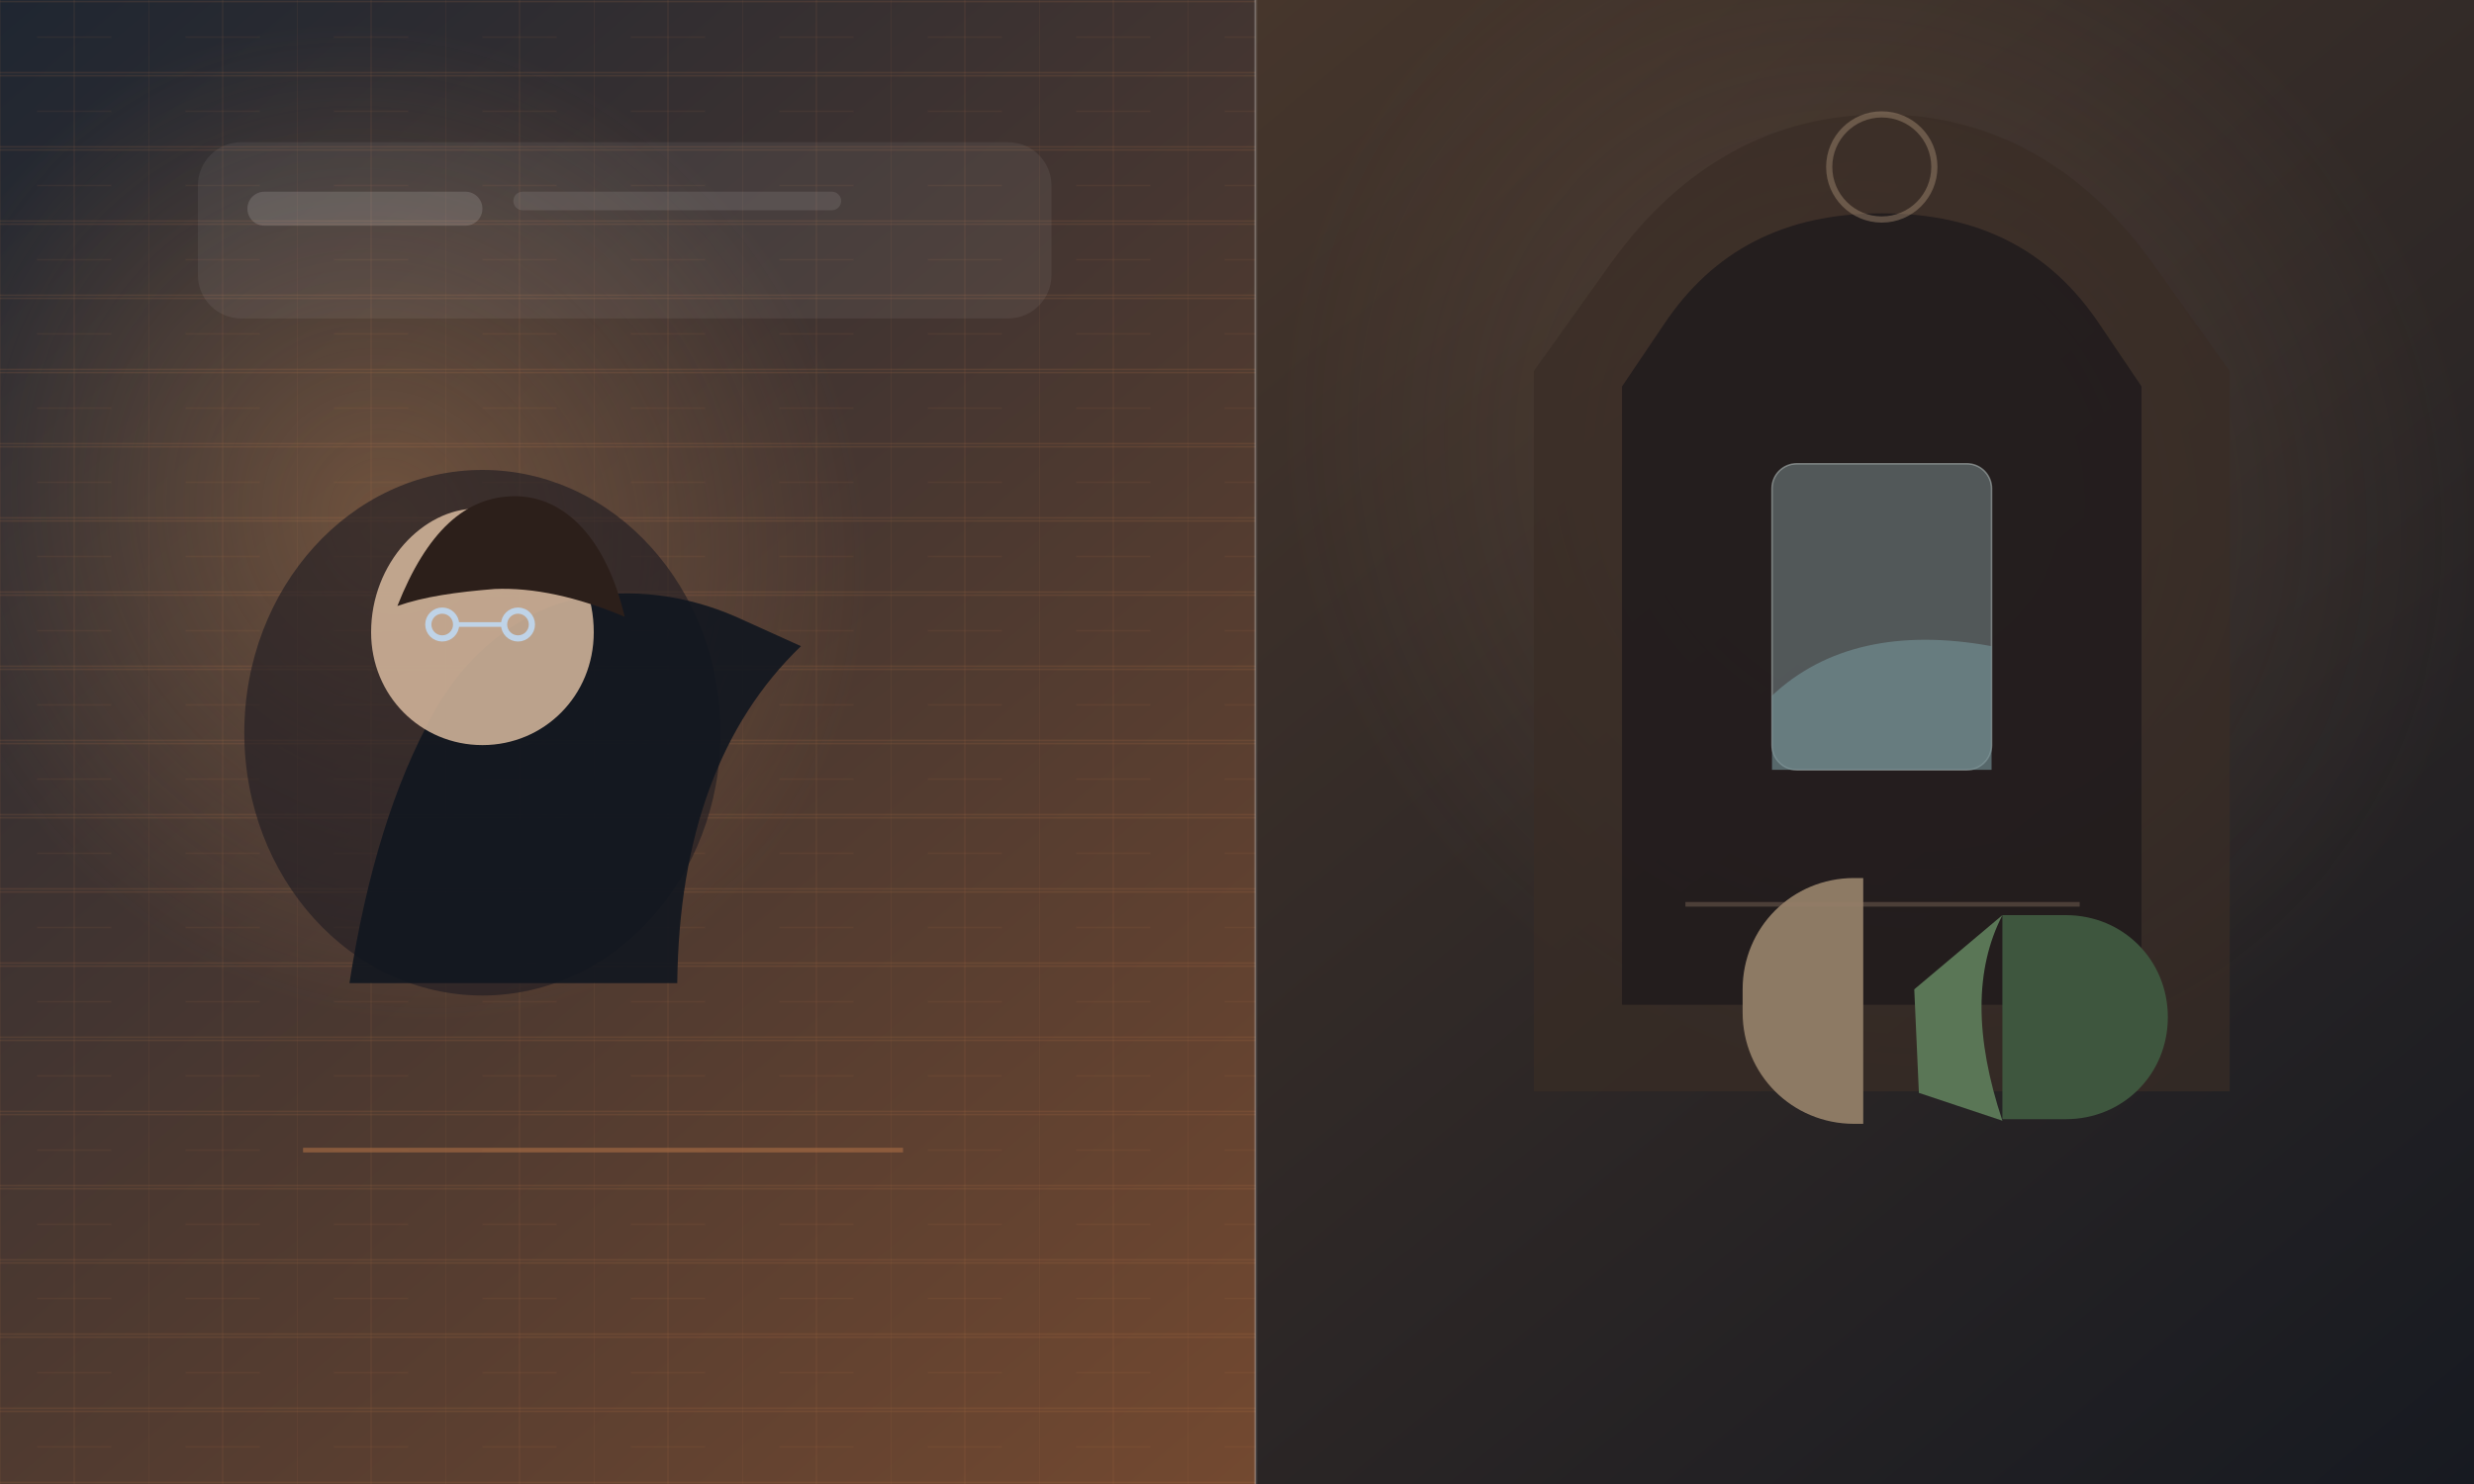
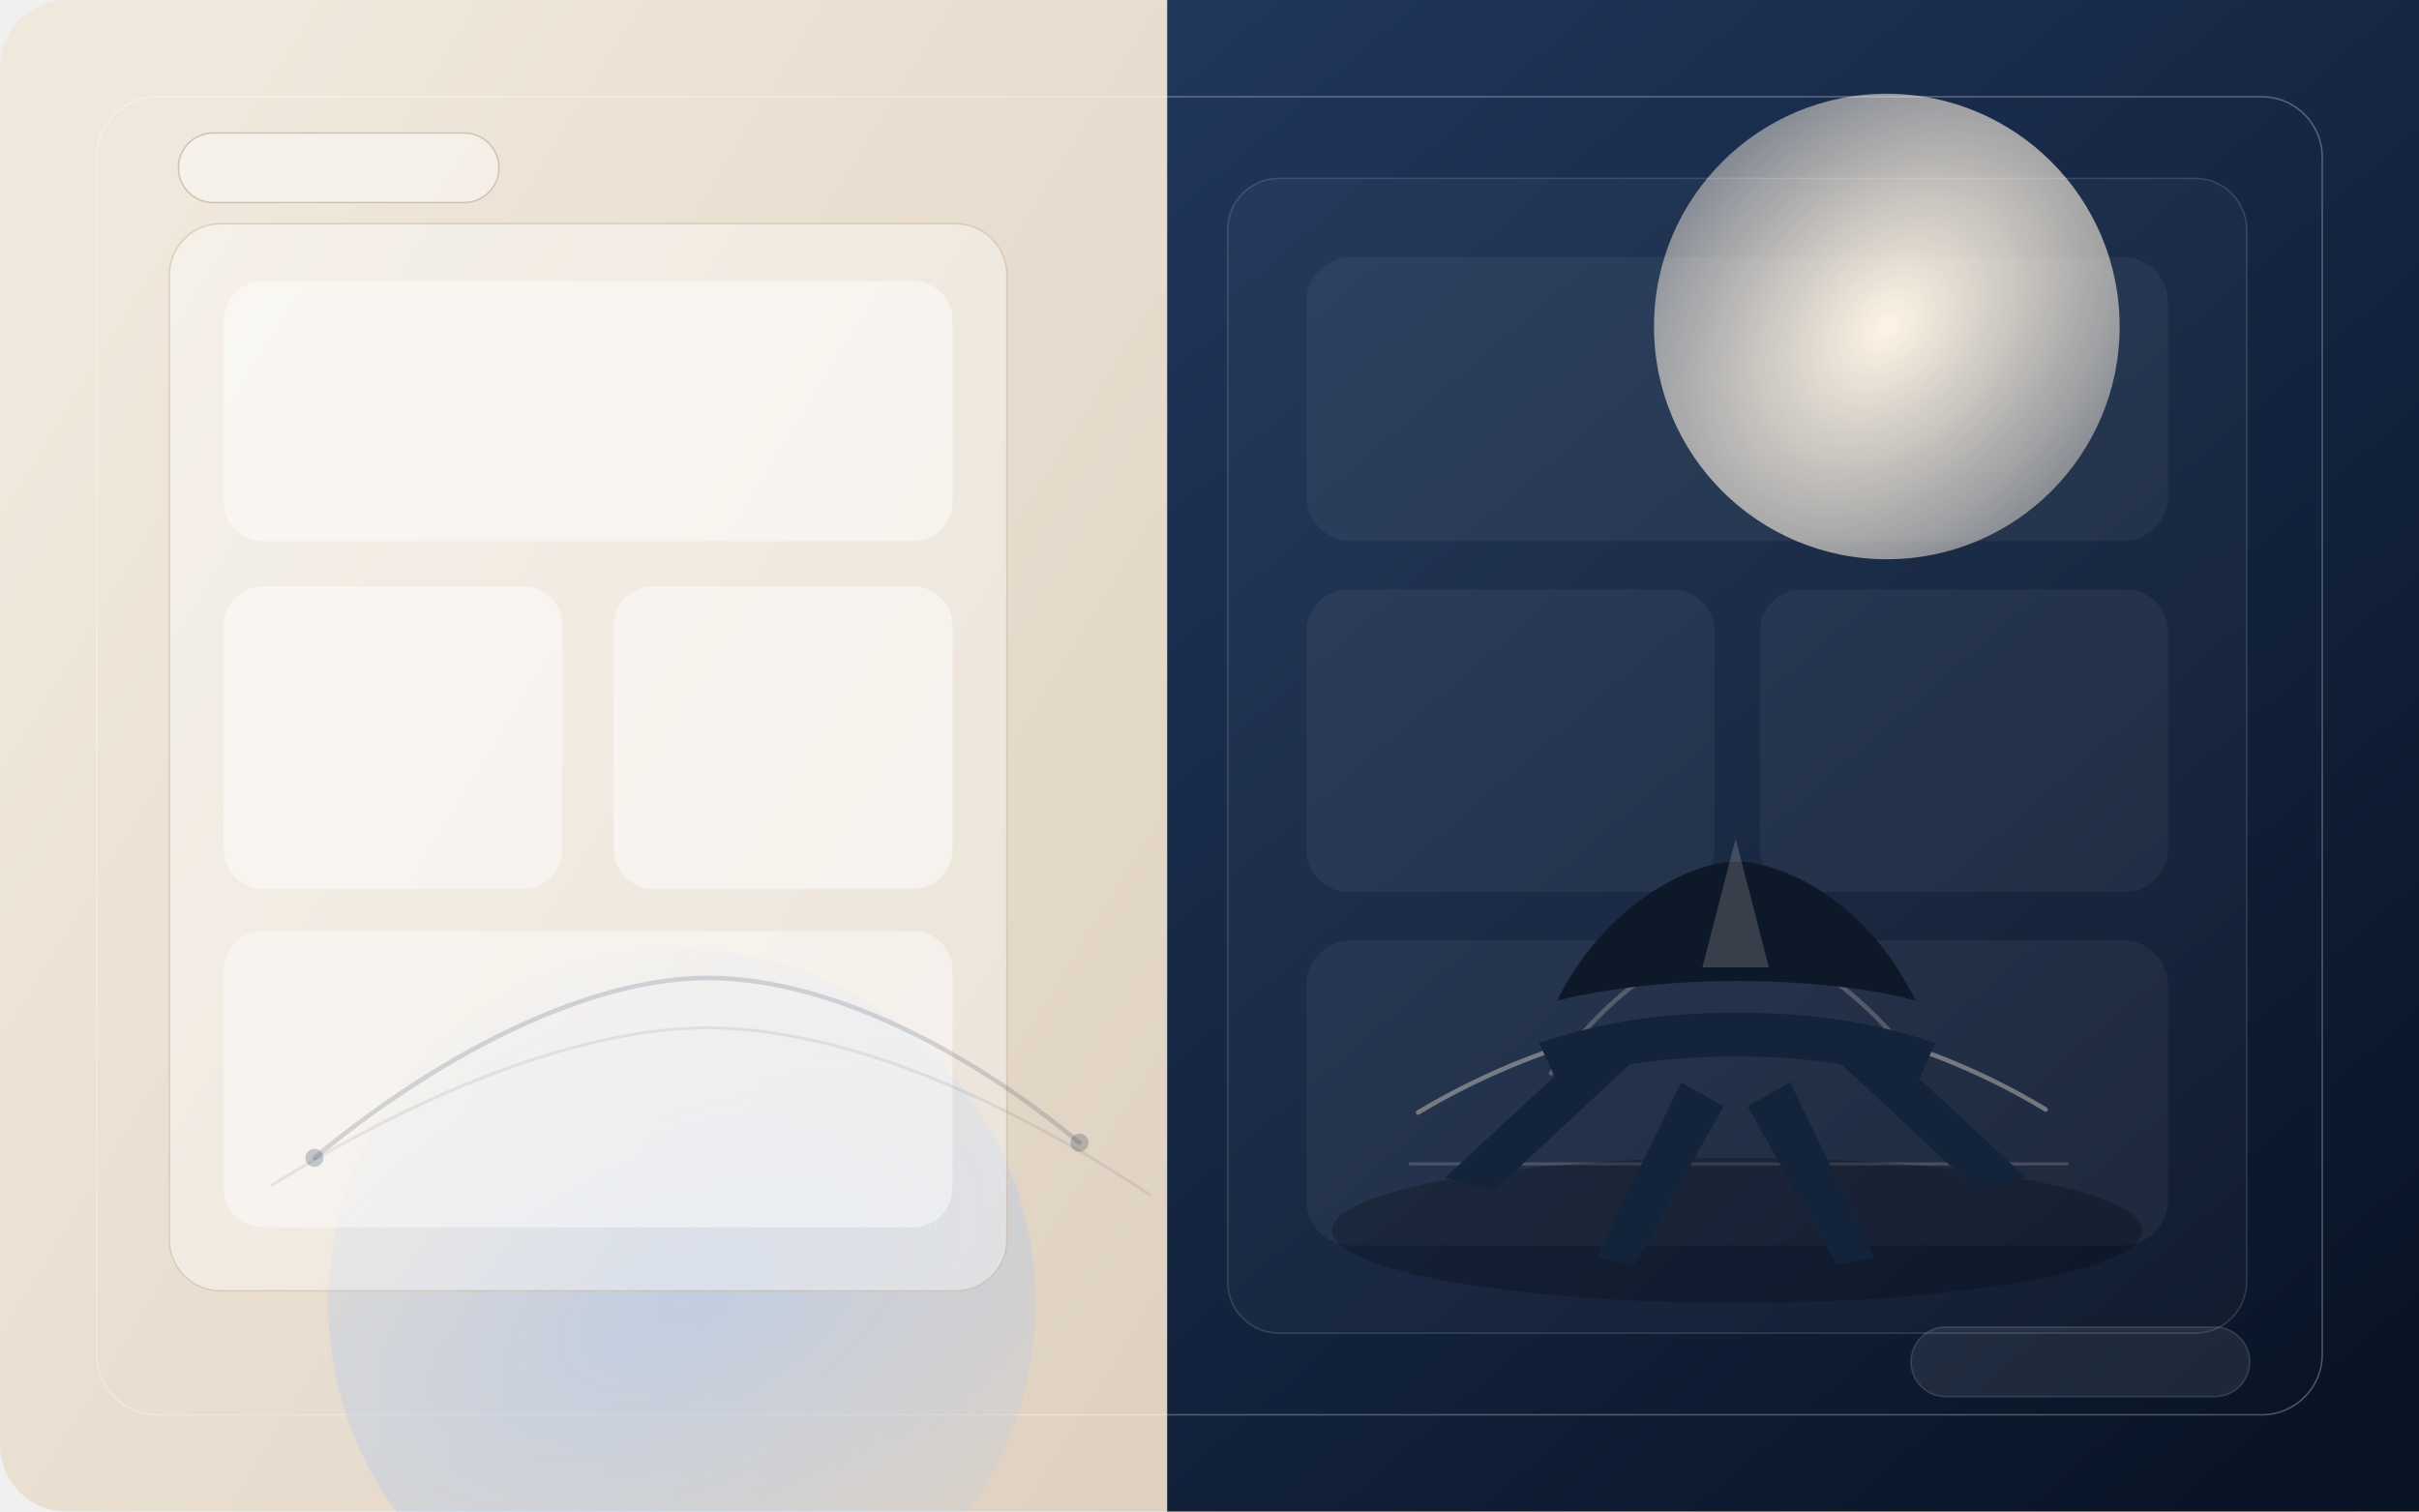
- <svg xmlns="http://www.w3.org/2000/svg" width="1600" height="960" viewBox="0 0 1600 960" fill="none">
+ <svg xmlns="http://www.w3.org/2000/svg" width="1600" height="1000" viewBox="0 0 1600 1000" fill="none">
  <defs>
-     <linearGradient id="leftBg" x1="0" y1="0" x2="812" y2="960" gradientUnits="userSpaceOnUse">
-       <stop stop-color="#1F2631" />
-       <stop offset="1" stop-color="#734930" />
+     <linearGradient id="bg" x1="132" y1="92" x2="1475" y2="923" gradientUnits="userSpaceOnUse">
+       <stop stop-color="#F0E8DC" />
+       <stop offset="0.48" stop-color="#E3D7C7" />
+       <stop offset="1" stop-color="#D4C3B0" />
    </linearGradient>
-     <linearGradient id="rightBg" x1="812" y1="0" x2="1600" y2="960" gradientUnits="userSpaceOnUse">
-       <stop stop-color="#46362C" />
-       <stop offset="1" stop-color="#171A21" />
+     <linearGradient id="navy" x1="727" y1="77" x2="1500" y2="971" gradientUnits="userSpaceOnUse">
+       <stop stop-color="#20365B" />
+       <stop offset="1" stop-color="#091426" />
    </linearGradient>
-     <radialGradient id="leftGlow" cx="0" cy="0" r="1" gradientUnits="userSpaceOnUse" gradientTransform="translate(252 338) rotate(57.9953) scale(331.598 301.871)">
-       <stop stop-color="#D69256" stop-opacity="0.34" />
-       <stop offset="1" stop-color="#D69256" stop-opacity="0" />
+     <radialGradient id="sun" cx="0" cy="0" r="1" gradientUnits="userSpaceOnUse" gradientTransform="translate(1248 216) rotate(133.211) scale(398.491 286.828)">
+       <stop stop-color="#FFF4E3" />
+       <stop offset="1" stop-color="#FFF4E3" stop-opacity="0" />
    </radialGradient>
-     <radialGradient id="rightGlow" cx="0" cy="0" r="1" gradientUnits="userSpaceOnUse" gradientTransform="translate(1215 310) rotate(52.3702) scale(412.467 372.771)">
-       <stop stop-color="#9C795D" stop-opacity="0.22" />
-       <stop offset="1" stop-color="#9C795D" stop-opacity="0" />
+     <radialGradient id="blueGlow" cx="0" cy="0" r="1" gradientUnits="userSpaceOnUse" gradientTransform="translate(451 862) rotate(-24.625) scale(500.037 278.188)">
+       <stop stop-color="#96BFFF" stop-opacity="0.44" />
+       <stop offset="1" stop-color="#96BFFF" stop-opacity="0" />
    </radialGradient>
-     <pattern id="brick" width="96" height="48" patternUnits="userSpaceOnUse">
-       <path d="M0 1H96" stroke="#E38D56" stroke-opacity="0.34" />
-       <path d="M0 47H96" stroke="#E38D56" stroke-opacity="0.34" />
-       <path d="M0 0V48" stroke="#E38D56" stroke-opacity="0.22" />
-       <path d="M48 0V48" stroke="#E38D56" stroke-opacity="0.22" />
-       <path d="M24 24H72" stroke="#E38D56" stroke-opacity="0.18" />
-     </pattern>
  </defs>
-   <rect width="812" height="960" fill="url(#leftBg)" />
-   <rect x="812" width="788" height="960" fill="url(#rightBg)" />
-   <rect width="812" height="960" fill="url(#leftGlow)" />
-   <rect x="812" width="788" height="960" fill="url(#rightGlow)" />
-   <rect width="812" height="960" fill="url(#brick)" opacity="0.34" />
-   <path d="M812 0V960" stroke="rgba(255,255,255,0.14)" stroke-width="2" />
-   <rect x="128" y="92" width="552" height="114" rx="28" fill="white" fill-opacity="0.06" />
-   <rect x="160" y="124" width="152" height="22" rx="11" fill="white" fill-opacity="0.14" />
-   <rect x="332" y="124" width="212" height="12" rx="6" fill="white" fill-opacity="0.1" />
-   <ellipse cx="312" cy="474" rx="154" ry="170" fill="#201C22" fill-opacity="0.62" />
-   <path d="M226 636C237 565 255 507 280 462C301 423 335 396 374 387C408 380 444 385 476 399L518 418C466 468 439 541 438 636H226Z" fill="#111720" fill-opacity="0.9" />
-   <path d="M308 329C350 329 384 364 384 409C384 450 352 482 312 482C272 482 240 450 240 409C240 364 274 329 308 329Z" fill="#D2B49B" fill-opacity="0.88" />
-   <path d="M257 392C276 344 301 321 333 321C365 321 392 348 404 399C373 386 345 380 320 381C295 383 274 386 257 392Z" fill="#2C1F1A" />
-   <circle cx="286" cy="404" r="9" stroke="#BFD3E7" stroke-width="4" />
-   <circle cx="335" cy="404" r="9" stroke="#BFD3E7" stroke-width="4" />
-   <path d="M294 404H327" stroke="#BFD3E7" stroke-width="3" />
-   <path d="M196 744H584" stroke="#A66A43" stroke-opacity="0.64" stroke-width="3" />
-   <path d="M1042 170C1088 106 1148 74 1217 74C1286 74 1346 106 1392 170L1442 240V706H992V240L1042 170Z" fill="#3A2D26" fill-opacity="0.7" />
-   <path d="M1076 210C1108 162 1154 138 1217 138C1280 138 1326 162 1358 210L1385 250V650H1049V250L1076 210Z" fill="#211C1D" fill-opacity="0.88" />
-   <rect x="1146" y="300" width="142" height="198" rx="16" fill="#8EA2A5" fill-opacity="0.44" stroke="#C8D4D1" stroke-opacity="0.45" />
-   <path d="M1146 450C1180 418 1228 407 1288 418V498H1146V450Z" fill="#728E93" fill-opacity="0.66" />
-   <path d="M1336 592C1373 592 1402 621 1402 658C1402 695 1373 724 1336 724H1295V592H1336Z" fill="#3E563E" />
-   <path d="M1295 725C1277 671 1277 627 1295 592L1238 640L1241 707L1295 725Z" fill="#5A7656" />
-   <path d="M1127 640C1127 600 1159 568 1199 568H1205V727H1199C1159 727 1127 695 1127 655V640Z" fill="#8D7A64" />
-   <path d="M1090 585H1345" stroke="#99806A" stroke-opacity="0.35" stroke-width="3" />
-   <circle cx="1217" cy="108" r="34" stroke="#A68C74" stroke-opacity="0.45" stroke-width="4" />
-   <rect x="102" y="696" width="610" height="158" fill="url(#leftGlow)" fill-opacity="0.12" />
-   <rect x="924" y="710" width="570" height="126" fill="url(#rightGlow)" fill-opacity="0.12" />
+   <rect width="1600" height="1000" rx="44" fill="url(#bg)" />
+   <path d="M772 0H1600V1000H772V0Z" fill="url(#navy)" />
+   <rect x="64" y="64" width="1472" height="872" rx="40" stroke="white" stroke-opacity="0.28" />
+   <circle cx="1248" cy="216" r="154" fill="url(#sun)" />
+   <circle cx="451" cy="862" r="234" fill="url(#blueGlow)" />
+   <rect x="112" y="148" width="554" height="706" rx="34" fill="white" fill-opacity="0.36" stroke="#C7B39A" stroke-opacity="0.5" />
+   <rect x="812" y="118" width="674" height="764" rx="34" fill="white" fill-opacity="0.03" stroke="white" stroke-opacity="0.14" />
+   <rect x="148" y="186" width="482" height="172" rx="26" fill="white" fill-opacity="0.48" />
+   <rect x="148" y="388" width="224" height="200" rx="26" fill="white" fill-opacity="0.46" />
+   <rect x="406" y="388" width="224" height="200" rx="26" fill="white" fill-opacity="0.46" />
+   <rect x="148" y="616" width="482" height="196" rx="26" fill="white" fill-opacity="0.42" />
+   <path d="M208 766C296 693 393 647 468 647C543 647 633 689 714 756" stroke="#0D2547" stroke-opacity="0.16" stroke-width="3" stroke-linecap="round" />
+   <path d="M180 784C301 709 400 680 468 680C537 680 637 709 760 790" stroke="#0D2547" stroke-opacity="0.08" stroke-width="2" stroke-linecap="round" />
+   <circle cx="208" cy="766" r="6" fill="#0D2547" fill-opacity="0.22" />
+   <circle cx="714" cy="756" r="6" fill="#0D2547" fill-opacity="0.22" />
+   <rect x="864" y="170" width="570" height="188" rx="30" fill="white" fill-opacity="0.05" />
+   <rect x="864" y="390" width="270" height="200" rx="28" fill="white" fill-opacity="0.05" />
+   <rect x="1164" y="390" width="270" height="200" rx="28" fill="white" fill-opacity="0.05" />
+   <rect x="864" y="622" width="570" height="202" rx="30" fill="white" fill-opacity="0.05" />
+   <path d="M932 770H1368" stroke="#FFF1DE" stroke-opacity="0.18" stroke-width="2" />
+   <path d="M938 736C1008 694 1087 672 1149 672C1211 672 1287 694 1353 734" stroke="#FFF1DE" stroke-opacity="0.38" stroke-width="3" stroke-linecap="round" />
+   <path d="M1026 710C1065 655 1110 625 1149 625C1186 625 1229 653 1267 703" stroke="#FFF1DE" stroke-opacity="0.22" stroke-width="3" stroke-linecap="round" />
+   <ellipse cx="1149" cy="814" rx="268" ry="48" fill="#040A14" fill-opacity="0.28" />
+   <path d="M1030 662C1062 597 1120 570 1148 570C1179 570 1235 596 1267 662C1235 653 1189 649 1148 649C1109 649 1066 653 1030 662Z" fill="#0D1829" />
+   <path d="M1018 690C1060 676 1099 670 1148 670C1199 670 1238 676 1280 690L1268 717C1231 704 1194 699 1148 699C1105 699 1066 704 1030 716L1018 690Z" fill="#13233A" />
+   <path d="M1148 555L1170 640H1126L1148 555Z" fill="#FFF1DE" fill-opacity="0.18" />
+   <path d="M1092 691L988 788L956 779L1051 691H1092Z" fill="#13233A" />
+   <path d="M1204 691L1308 788L1340 779L1245 691H1204Z" fill="#13233A" />
+   <path d="M1112 716L1056 832L1081 837L1140 732L1112 716Z" fill="#13233A" />
+   <path d="M1184 716L1240 832L1215 837L1156 732L1184 716Z" fill="#13233A" />
+   <rect x="118" y="88" width="212" height="46" rx="23" fill="white" fill-opacity="0.42" stroke="#D2C3AF" />
+   <rect x="1264" y="878" width="224" height="46" rx="23" fill="white" fill-opacity="0.08" stroke="white" stroke-opacity="0.14" />
</svg>
